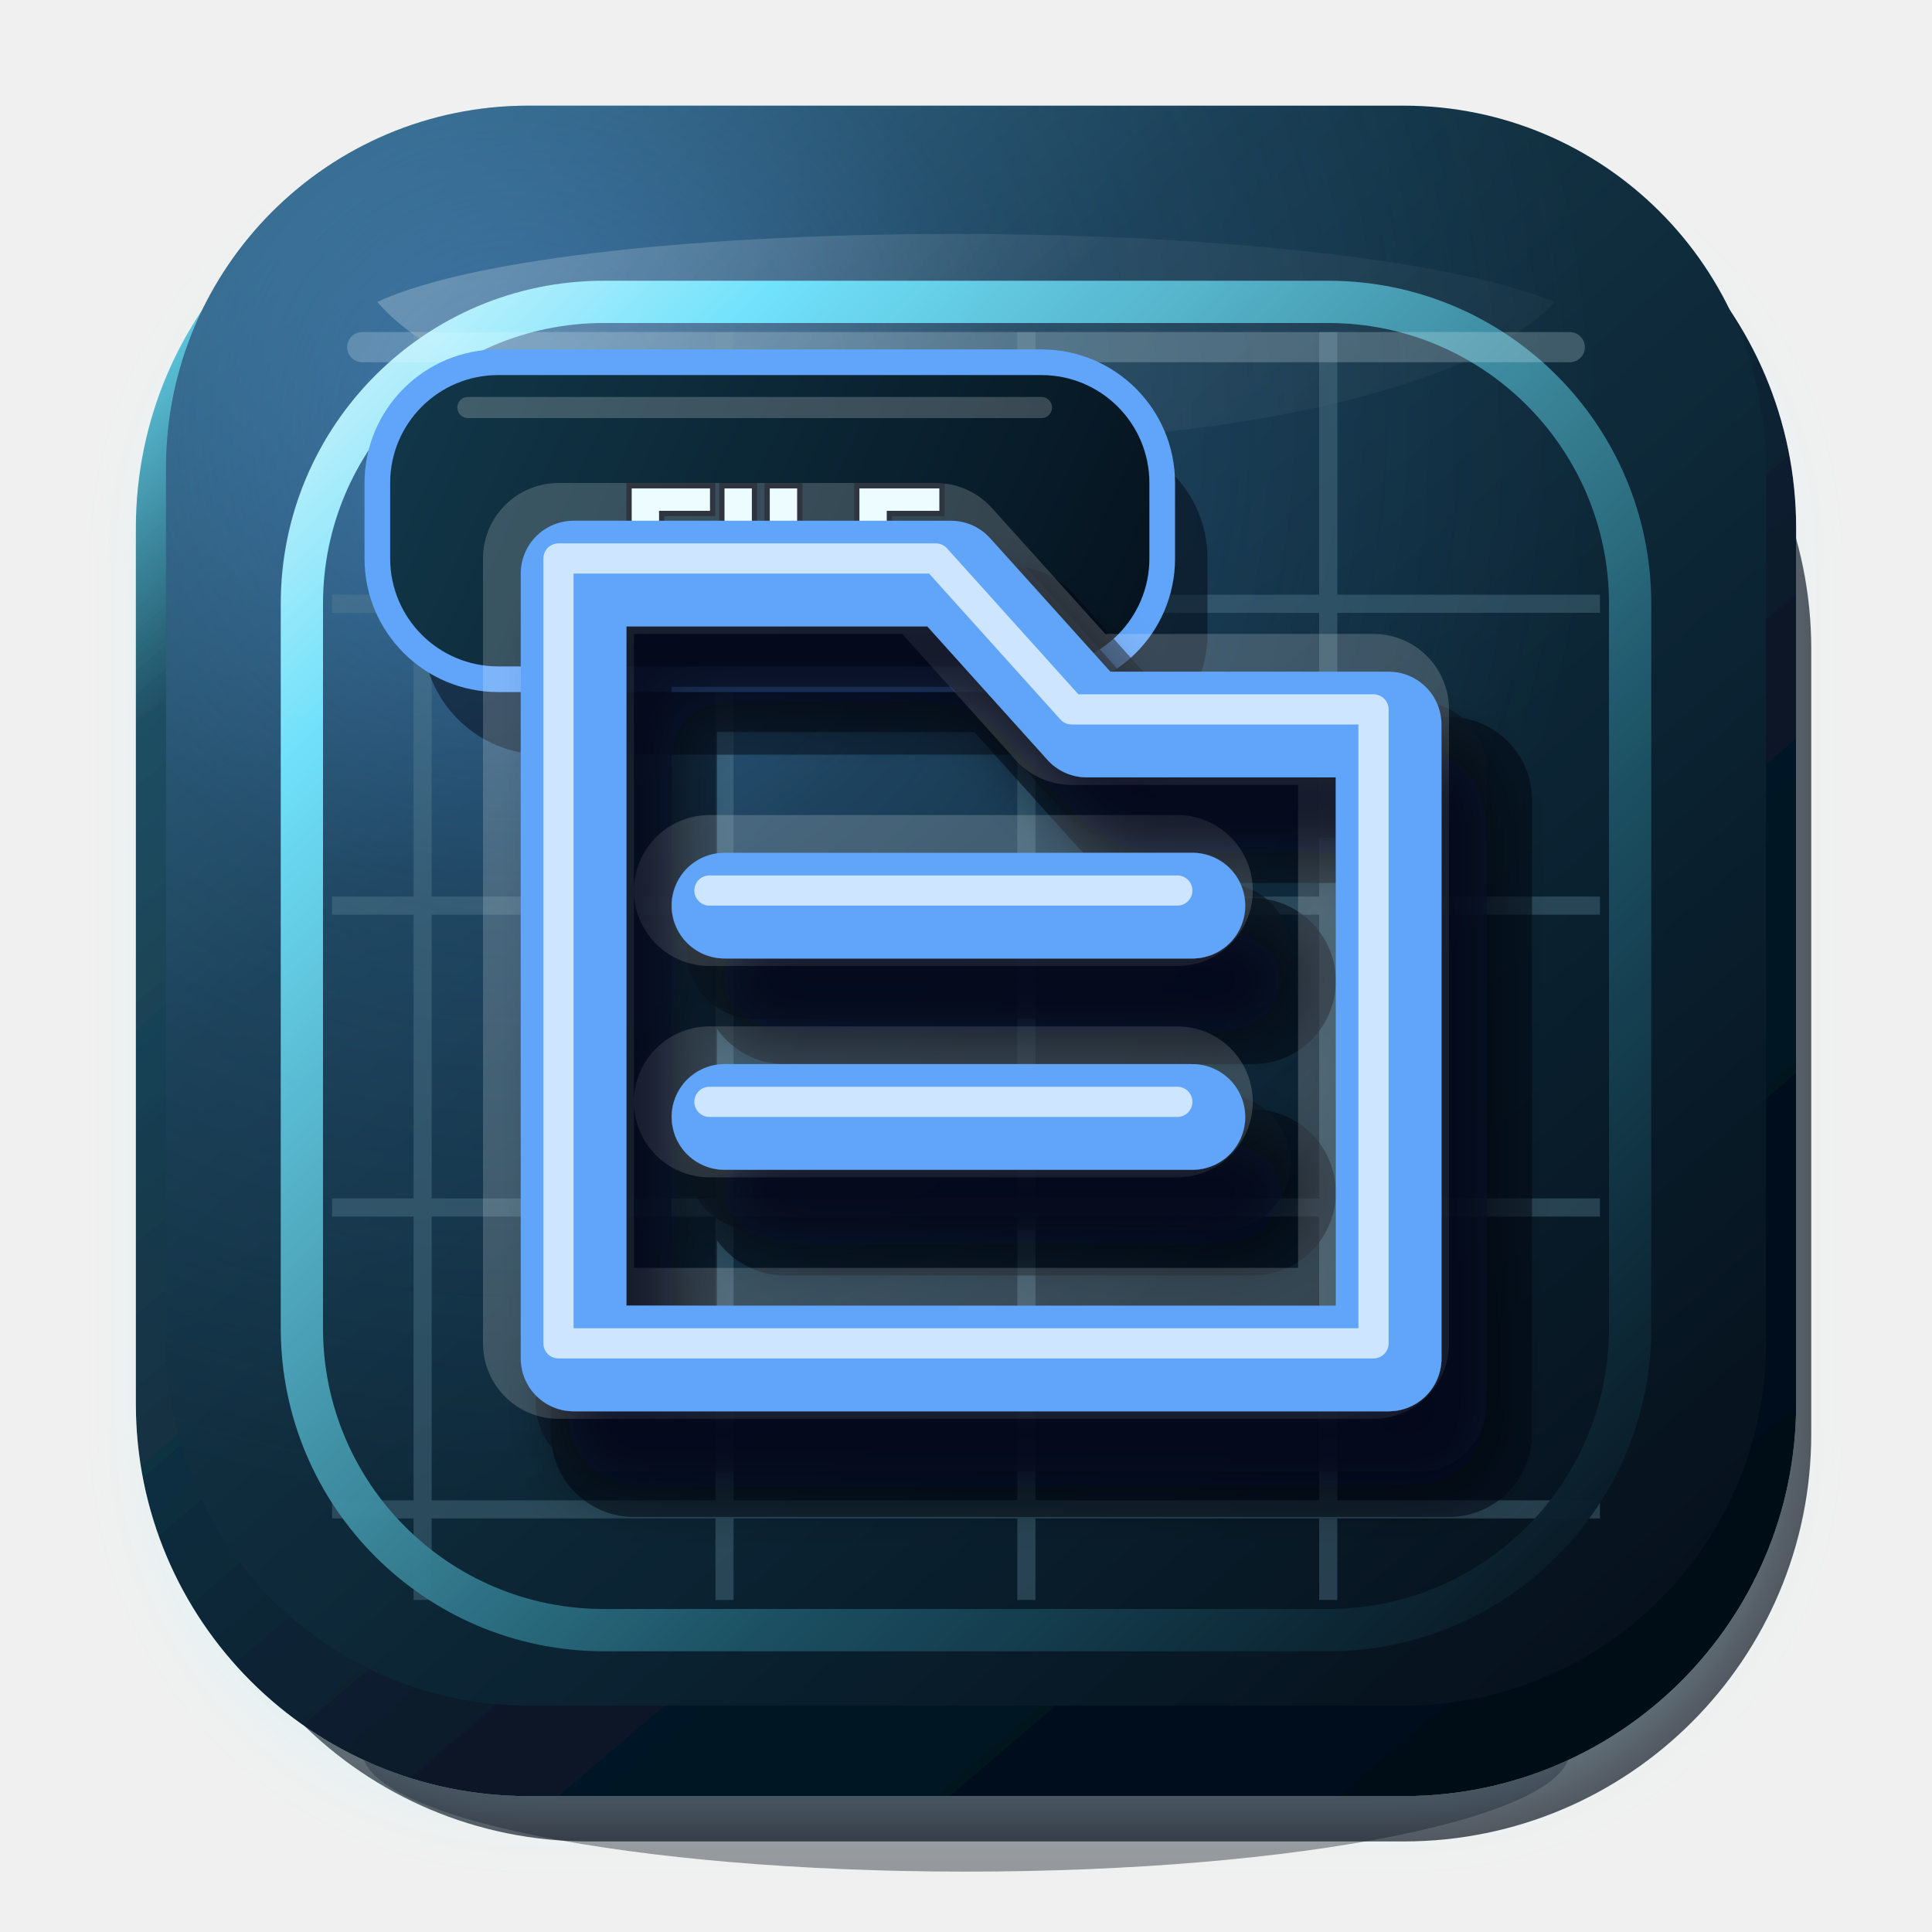
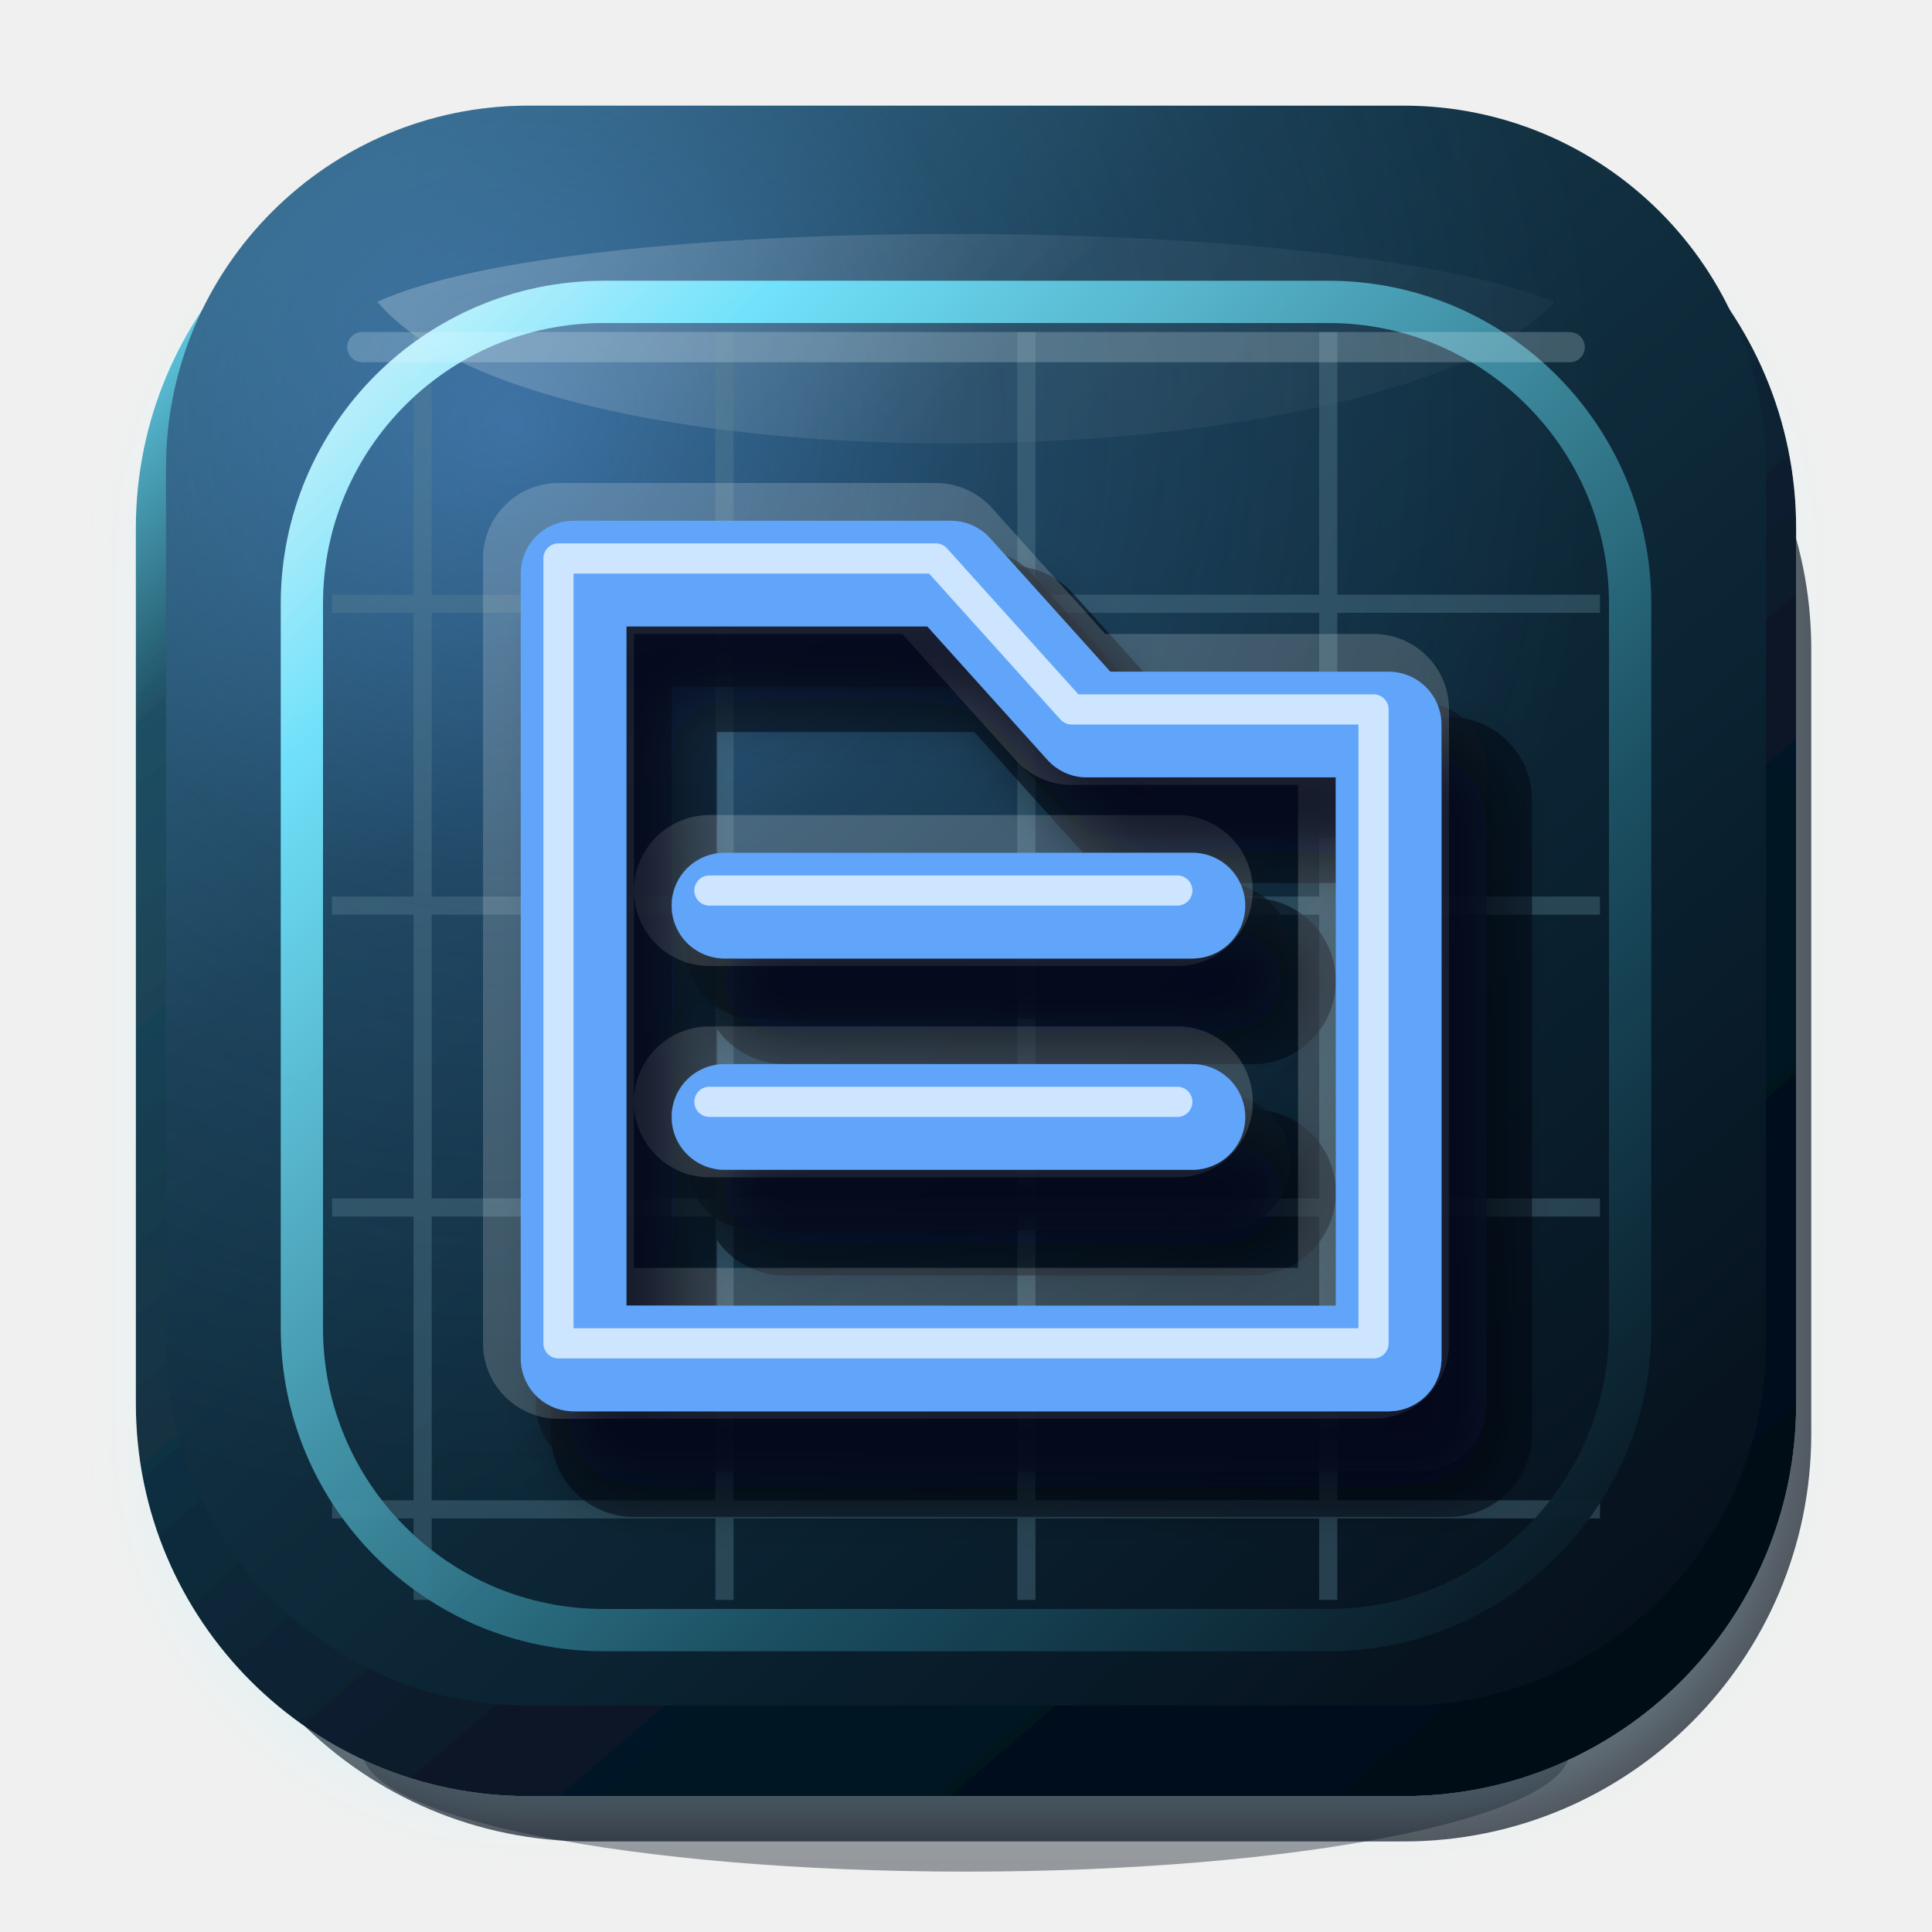
- <svg xmlns="http://www.w3.org/2000/svg" width="128" height="128" viewBox="0 0 128 128">
+ <svg xmlns="http://www.w3.org/2000/svg" width="128" height="128" viewBox="0 0 128 128" overflow="hidden">
  <defs>
    <linearGradient id="edge" x1="18" y1="10" x2="112" y2="120" gradientUnits="userSpaceOnUse">
      <stop offset="0" stop-color="#6ee7ff" />
      <stop offset="0.16" stop-color="#1f4f63" />
      <stop offset="0.62" stop-color="#071827" />
      <stop offset="1" stop-color="#020814" />
    </linearGradient>
    <linearGradient id="face" x1="22" y1="13" x2="108" y2="111" gradientUnits="userSpaceOnUse">
      <stop offset="0" stop-color="#2b5b6f" />
      <stop offset="0.28" stop-color="#143647" />
      <stop offset="0.68" stop-color="#0a2130" />
      <stop offset="1" stop-color="#06101b" />
-     </linearGradient>
-     <linearGradient id="badge" x1="26" y1="24" x2="78" y2="48" gradientUnits="userSpaceOnUse">
-       <stop offset="0" stop-color="#12384a" />
-       <stop offset="1" stop-color="#04101b" />
    </linearGradient>
    <linearGradient id="rim" x1="20" y1="18" x2="108" y2="108" gradientUnits="userSpaceOnUse">
      <stop offset="0" stop-color="#e8fbff" />
      <stop offset="0.18" stop-color="#72e6ff" />
      <stop offset="0.68" stop-color="#1c5264" />
      <stop offset="1" stop-color="#06111d" />
    </linearGradient>
    <radialGradient id="glow" cx="34" cy="28" r="72" gradientUnits="userSpaceOnUse">
      <stop offset="0" stop-color="#60a5fa" stop-opacity="0.46" />
      <stop offset="0.45" stop-color="#60a5fa" stop-opacity="0.16" />
      <stop offset="1" stop-color="#60a5fa" stop-opacity="0" />
    </radialGradient>
    <linearGradient id="shine" x1="24" y1="16" x2="86" y2="74" gradientUnits="userSpaceOnUse">
      <stop offset="0" stop-color="#ffffff" stop-opacity="0.36" />
      <stop offset="0.42" stop-color="#ffffff" stop-opacity="0.08" />
      <stop offset="1" stop-color="#ffffff" stop-opacity="0" />
    </linearGradient>
    <filter id="plateShadow" x="-28%" y="-26%" width="156%" height="166%">
      <feDropShadow dx="0" dy="15" stdDeviation="9" flood-color="#000814" flood-opacity="0.48" />
      <feDropShadow dx="0" dy="2" stdDeviation="1.5" flood-color="#b7f5ff" flood-opacity="0.18" />
    </filter>
    <filter id="glyphLift" x="-28%" y="-28%" width="156%" height="156%">
      <feDropShadow dx="3" dy="5" stdDeviation="2" flood-color="#000814" flood-opacity="0.62" />
    </filter>
  </defs>
  <ellipse cx="64" cy="116" rx="40" ry="8" fill="#000814" opacity="0.38" />
  <rect x="12" y="16" width="108" height="106" rx="27" fill="#020814" opacity="0.68" />
  <rect x="9" y="9" width="110" height="110" rx="26" fill="url(#edge)" filter="url(#plateShadow)" />
  <rect x="11" y="7" width="106" height="106" rx="24" fill="url(#face)" />
  <rect x="11" y="7" width="106" height="106" rx="24" fill="url(#glow)" />
  <path d="M25 20c13-6 63-6 78 0c-11 12-67 13-78 0z" fill="url(#shine)" opacity="0.72" />
  <path d="M28 22v84M48 22v84M68 22v84M88 22v84M22 40h84M22 60h84M22 80h84M22 100h84" fill="none" stroke="#5a8294" stroke-width="1.2" opacity="0.38" />
  <rect x="20" y="20" width="88" height="88" rx="20" fill="none" stroke="url(#rim)" stroke-width="2.8" opacity="0.96" />
  <path d="M24 23h80" fill="none" stroke="#e8fbff" stroke-width="2" stroke-linecap="round" opacity="0.22" />
-   <rect x="28" y="29" width="52" height="21" rx="8" fill="#020814" opacity="0.5" />
-   <rect x="25" y="24" width="52" height="21" rx="8" fill="url(#badge)" stroke="#60a5fa" stroke-width="1.7" />
-   <path d="M31 27h38" fill="none" stroke="#ffffff" stroke-width="1.4" stroke-linecap="round" opacity="0.2" />
-   <text x="52" y="40" text-anchor="middle" font-family="Cantarell, Inter, Arial, sans-serif" font-size="10.5" font-weight="800" fill="#e8fbff" stroke="#000814" stroke-width="0.7" paint-order="stroke">FILE</text>
  <path d="M38 38h25l9 10h20v42H38zM48 60h31M48 74h31" fill="none" stroke="#020814" stroke-width="11" stroke-linecap="round" stroke-linejoin="round" opacity="0.58" transform="translate(4 5)" />
  <path d="M38 38h25l9 10h20v42H38zM48 60h31M48 74h31" fill="none" stroke="#0b1724" stroke-width="9" stroke-linecap="round" stroke-linejoin="round" opacity="0.72" transform="translate(2 3)" />
  <path d="M38 38h25l9 10h20v42H38zM48 60h31M48 74h31" fill="none" stroke="#ffffff" stroke-width="10" stroke-linecap="round" stroke-linejoin="round" opacity="0.18" transform="translate(-1 -1)" />
  <path d="M38 38h25l9 10h20v42H38zM48 60h31M48 74h31" fill="none" stroke="#60a5fa" stroke-width="7" stroke-linecap="round" stroke-linejoin="round" filter="url(#glyphLift)" />
  <path d="M38 38h25l9 10h20v42H38zM48 60h31M48 74h31" fill="none" stroke="#f7fdff" stroke-width="2" stroke-linecap="round" stroke-linejoin="round" opacity="0.72" transform="translate(-1 -1)" />
</svg>
